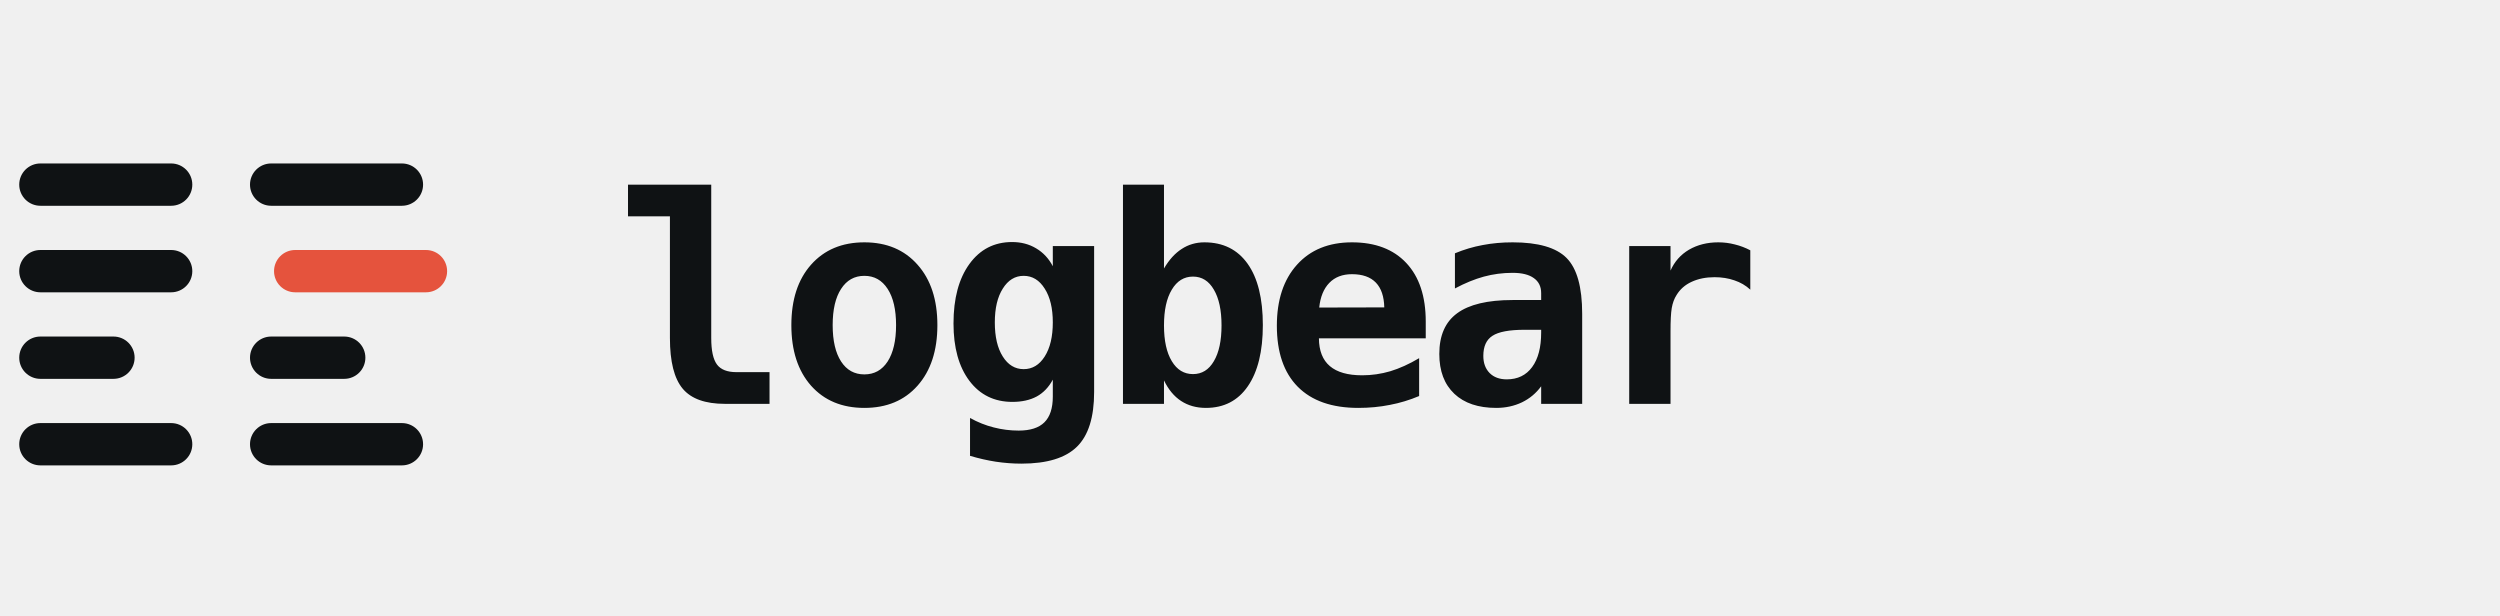
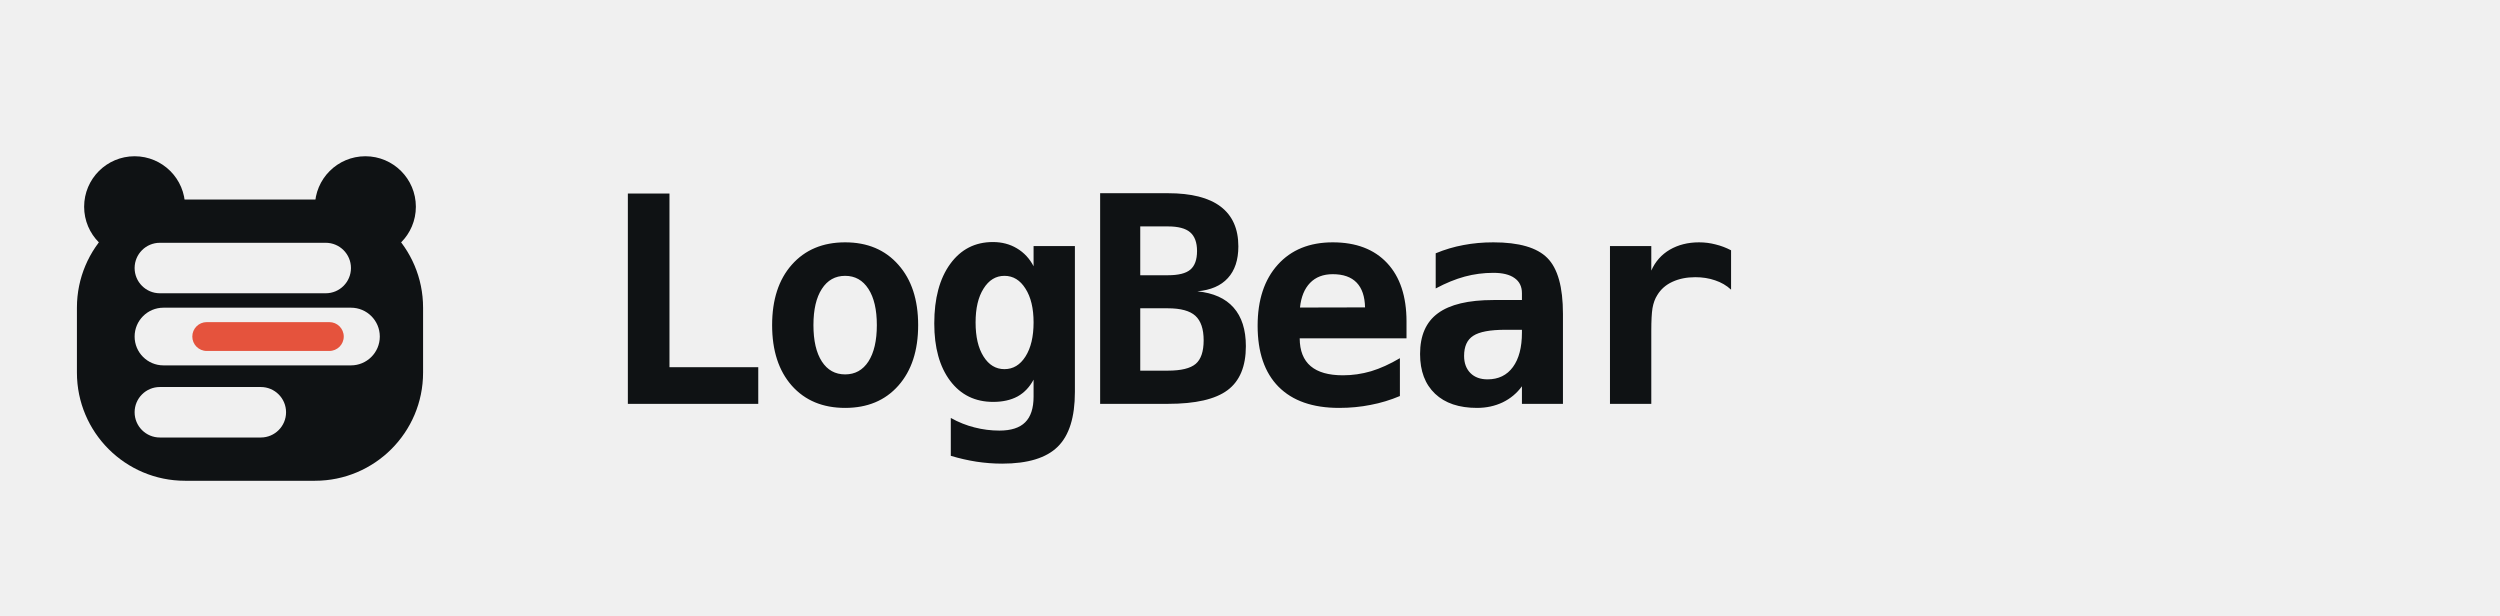
- <svg xmlns="http://www.w3.org/2000/svg" viewBox="0 0 260 64" width="260" height="64" role="img" aria-label="logbear">
-   <g fill="#0F1214">
-     <rect x="2" y="17" width="18" height="4.4" rx="2.2" />
-     <rect x="2" y="26" width="18" height="4.4" rx="2.2" />
-     <rect x="2" y="35" width="12" height="4.4" rx="2.2" />
-     <rect x="2" y="44" width="18" height="4.4" rx="2.2" />
-     <rect x="26" y="17" width="18" height="4.4" rx="2.2" />
-     <rect x="26" y="35" width="12" height="4.4" rx="2.2" />
-     <rect x="26" y="44" width="18" height="4.4" rx="2.2" />
-   </g>
-   <rect x="28.5" y="26" width="18" height="4.4" rx="2.2" fill="#E5533D" />
-   <text x="64" y="42" font-family="IBM Plex Mono, ui-monospace, Menlo, monospace" font-size="30" font-weight="600" letter-spacing="-1.2" fill="#0F1214">logbear</text>
+ <svg xmlns="http://www.w3.org/2000/svg" viewBox="0 0 260 64" width="260" height="64" role="img" aria-label="LogBear">
+   <mask id="m">
+     <rect x="2" y="8" width="48" height="48" fill="#000" />
+     <rect x="8.75" y="16.25" width="10.5" height="10.5" rx="5.25" fill="#fff" />
+     <rect x="32.75" y="16.25" width="10.5" height="10.5" rx="5.25" fill="#fff" />
+     <rect x="8" y="20.75" width="36" height="29.25" rx="11.25" fill="#fff" />
+     <rect x="14" y="25.25" width="22.5" height="5.25" rx="2.625" fill="#000" />
+     <rect x="14" y="32" width="25.5" height="6" rx="3" fill="#000" />
+     <rect x="14" y="40.25" width="15.75" height="5.25" rx="2.625" fill="#000" />
+   </mask>
+   <rect x="2" y="8" width="48" height="48" fill="#0F1214" mask="url(#m)" />
+   <rect x="20" y="33.5" width="15.75" height="3" rx="1.5" fill="#E5533D" />
+   <text x="62" y="42" font-family="IBM Plex Mono, ui-monospace, Menlo, monospace" font-size="30" font-weight="600" letter-spacing="-1.2" fill="#0F1214">LogBear</text>
</svg>
